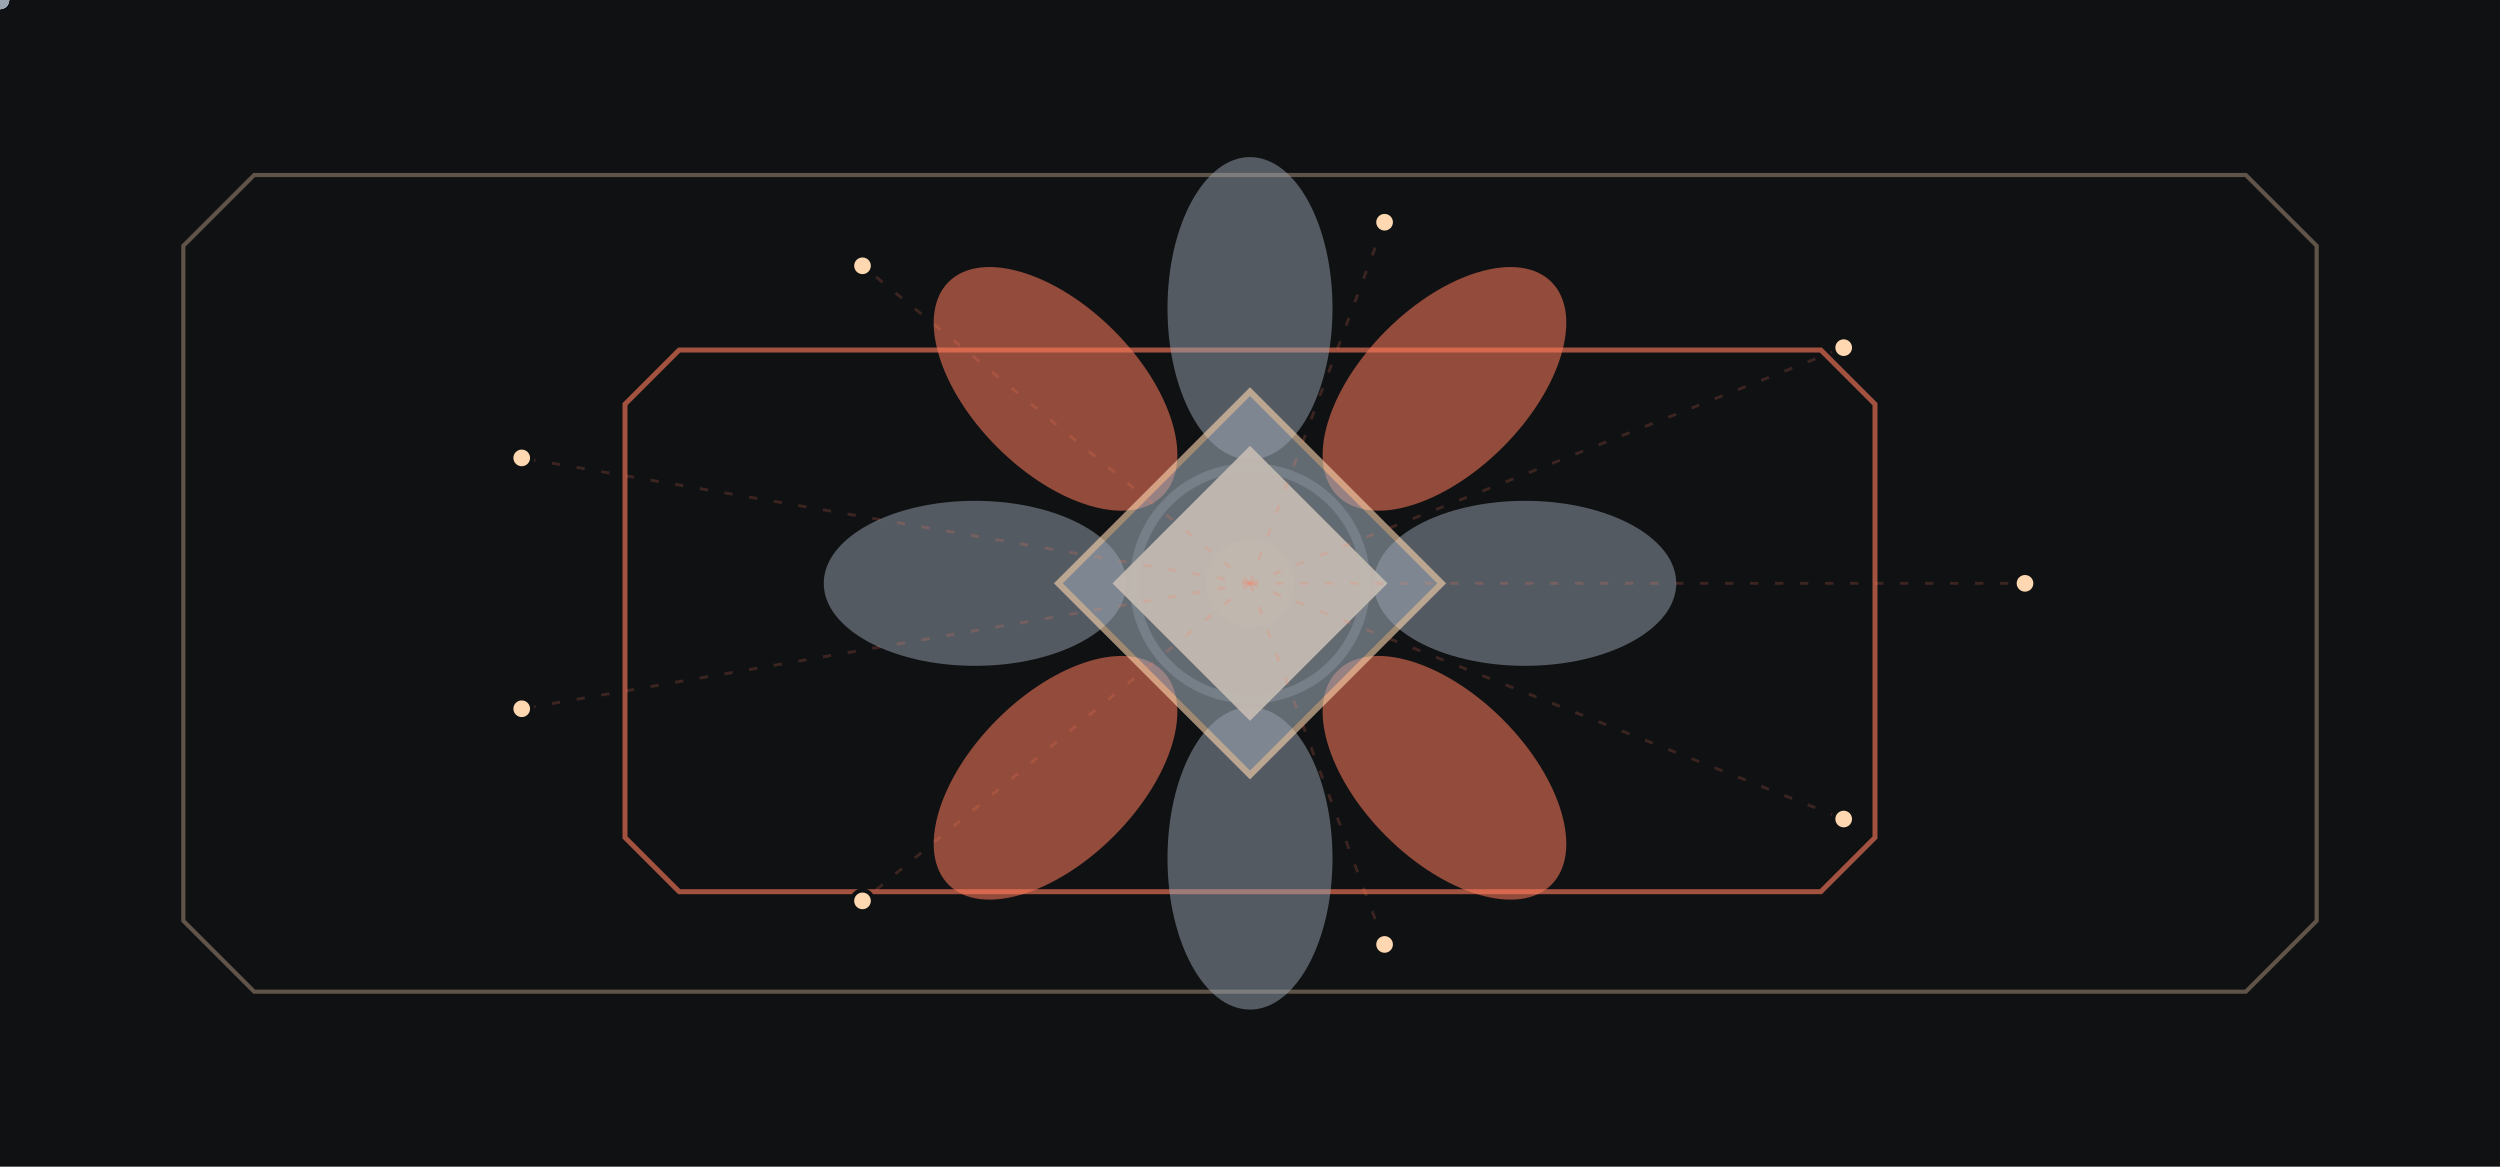
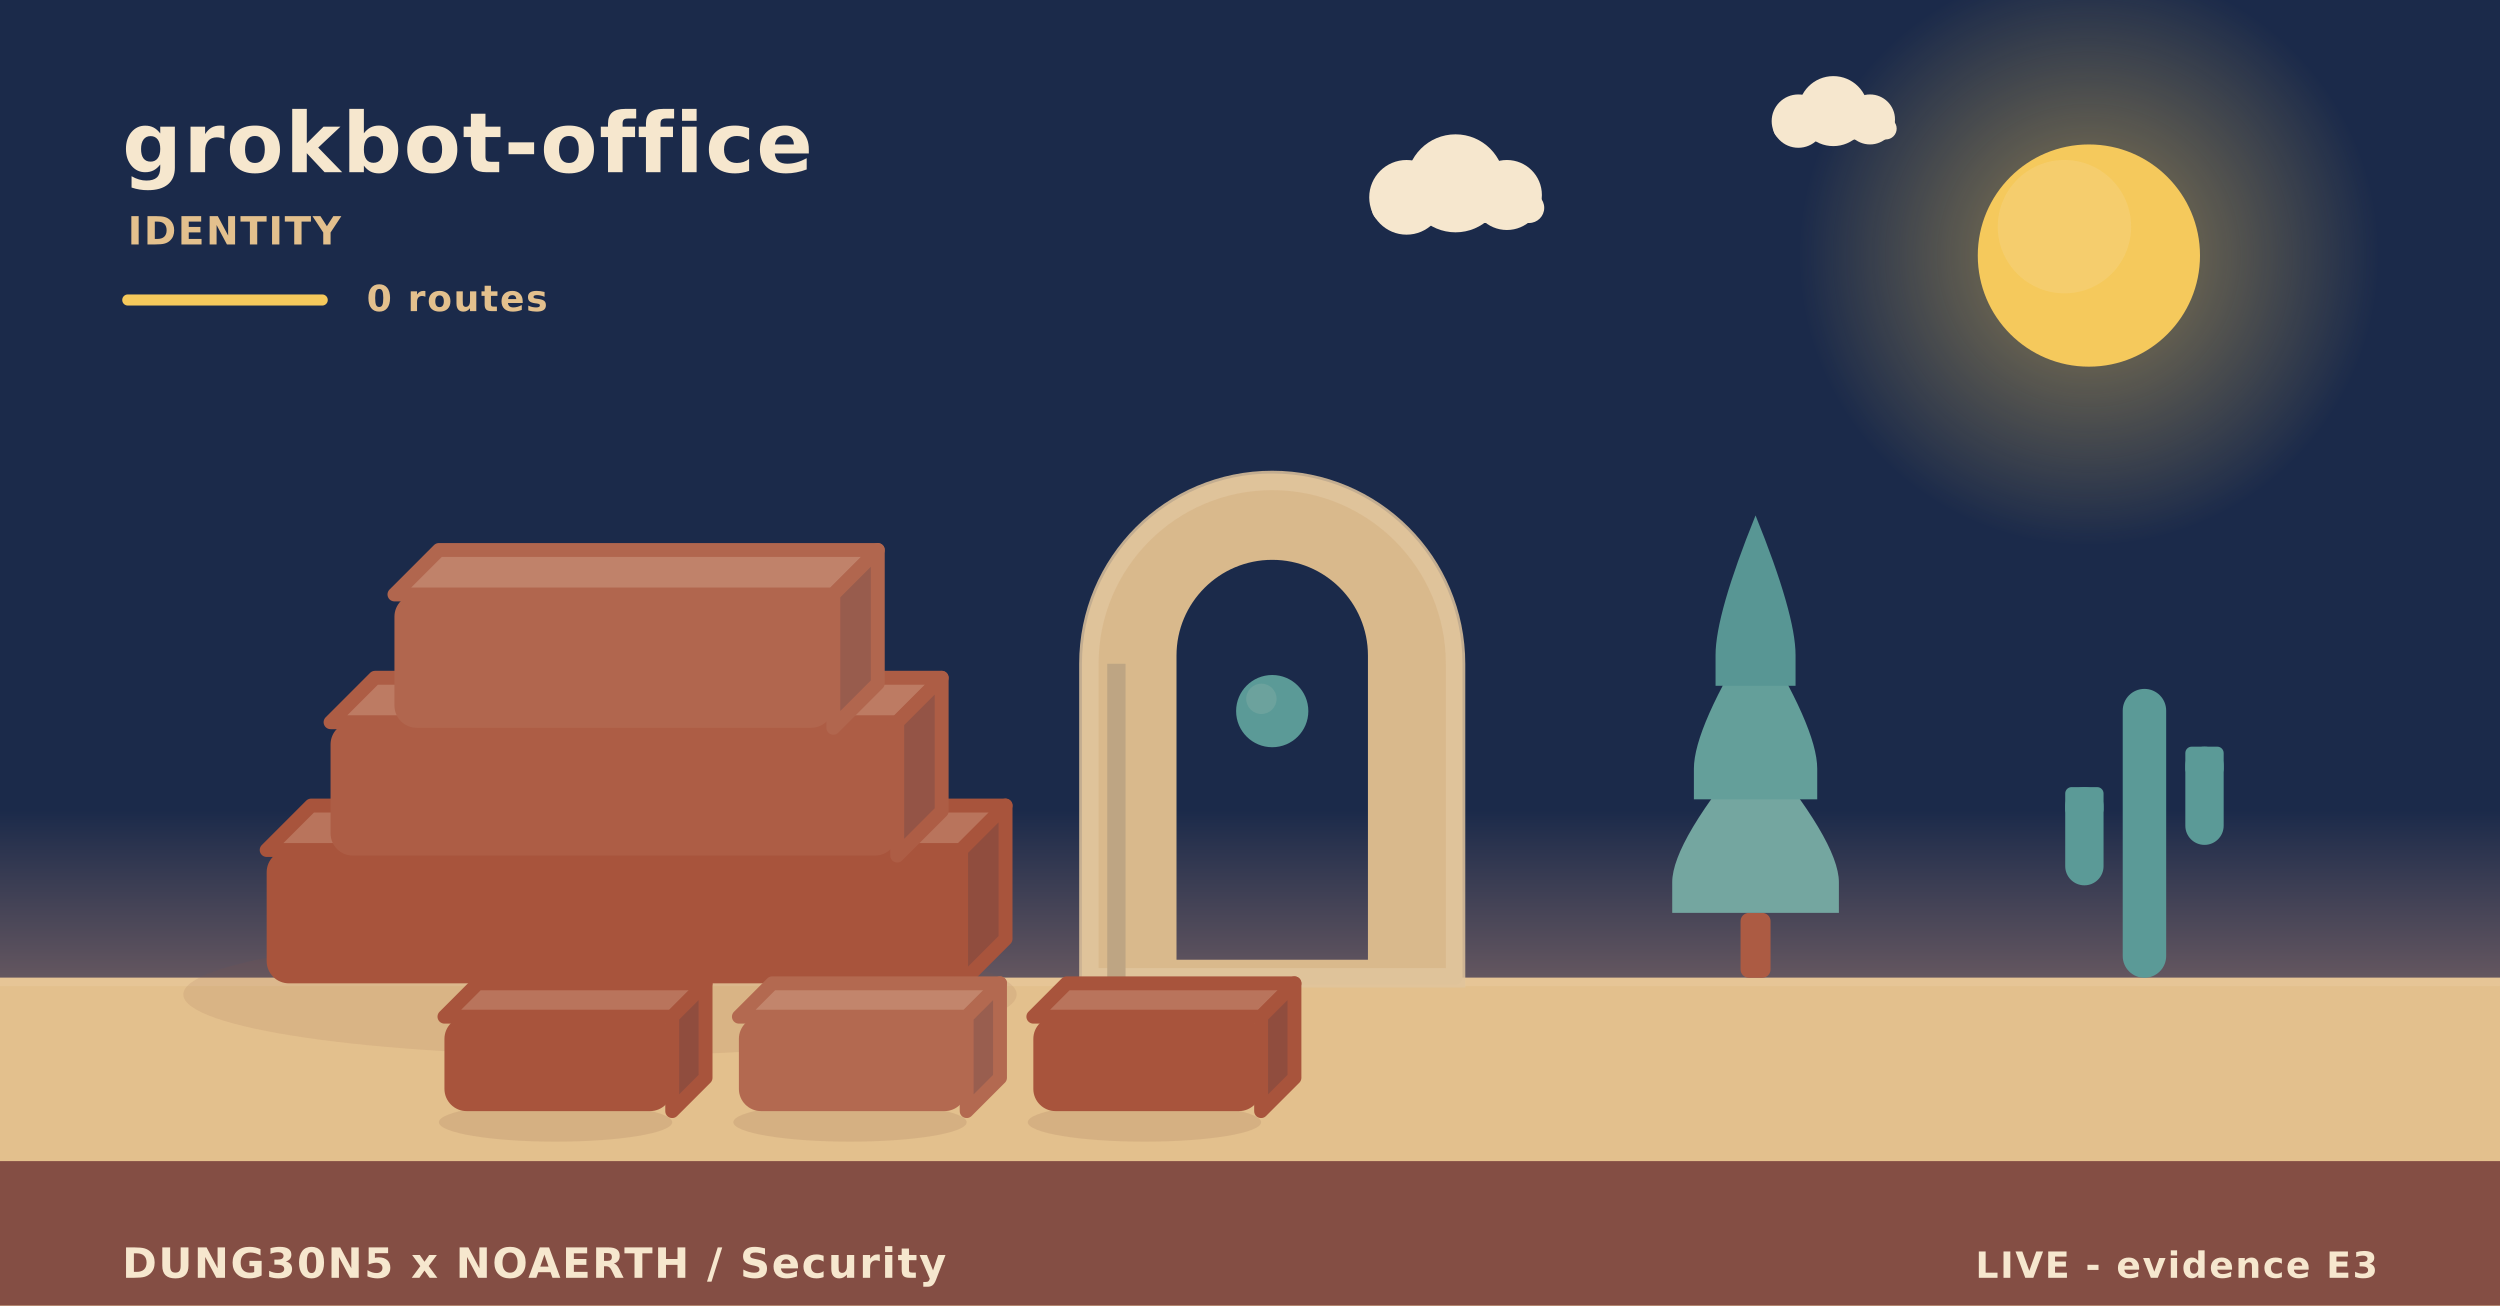
- <svg xmlns="http://www.w3.org/2000/svg" viewBox="0 0 1200 560" width="1200" height="560" role="img" aria-label="grokbot-office hero">
-   <rect width="1200" height="560" fill="#0f1113" />
-   <defs>
-     <linearGradient id="gh" x1="0" y1="0" x2="1" y2="1">
-       <stop offset="0%" stop-color="#ff7a5c" />
-       <stop offset="100%" stop-color="#9aa5b1" />
-     </linearGradient>
-   </defs>
-   <path d="M122.00,84.00 H1078.00 L1112.00,118.00 V442.00 L1078.00,476.00 H122.00 L88.00,442.00 V118.00 Z" fill="none" stroke="rgba(255,216,177,0.420)" stroke-width="2.00" opacity="0.80" />
-   <path d="M326.00,168.00 H874.00 L900.00,194.00 V402.00 L874.00,428.00 H326.00 L300.00,402.00 V194.00 Z" fill="none" stroke="rgba(255,122,92,0.680)" stroke-width="2.40" opacity="0.90" />
-   <ellipse cx="600.00" cy="148.00" rx="39.60" ry="72.60" fill="rgba(154,165,177,0.500)" opacity="1.00" transform="rotate(0.0 600.00 148.00)" />
-   <ellipse cx="693.34" cy="186.66" rx="39.60" ry="72.60" fill="rgba(255,122,92,0.550)" opacity="1.00" transform="rotate(45.0 693.34 186.66)" />
-   <ellipse cx="732.00" cy="280.00" rx="39.60" ry="72.60" fill="rgba(154,165,177,0.500)" opacity="1.00" transform="rotate(90.0 732.00 280.00)" />
-   <ellipse cx="693.34" cy="373.34" rx="39.60" ry="72.60" fill="rgba(255,122,92,0.550)" opacity="1.00" transform="rotate(135.0 693.34 373.34)" />
-   <ellipse cx="600.00" cy="412.00" rx="39.60" ry="72.60" fill="rgba(154,165,177,0.500)" opacity="1.00" transform="rotate(180.0 600.00 412.00)" />
-   <ellipse cx="506.66" cy="373.34" rx="39.60" ry="72.60" fill="rgba(255,122,92,0.550)" opacity="1.00" transform="rotate(225.0 506.66 373.34)" />
-   <ellipse cx="468.00" cy="280.00" rx="39.60" ry="72.60" fill="rgba(154,165,177,0.500)" opacity="1.00" transform="rotate(270.0 468.00 280.00)" />
-   <ellipse cx="506.66" cy="186.66" rx="39.60" ry="72.60" fill="rgba(255,122,92,0.550)" opacity="1.00" transform="rotate(315.0 506.66 186.66)" />
-   <circle cx="600.00" cy="280.00" r="55.44" fill="none" stroke="rgba(154,165,177,0.500)" stroke-width="4.62" opacity="0.70" />
-   <circle cx="600.00" cy="280.00" r="21.12" fill="rgba(255,122,92,0.550)" opacity="1.00" />
-   <polygon points="600.00,214.00 666.00,280.00 600.00,346.00 534.00,280.00" fill="#ffd8b1" opacity="0.95" />
+ <svg xmlns="http://www.w3.org/2000/svg" width="900" height="470" viewBox="0 0 900 470" role="img" aria-label="grokbot-office - identity">
+   <linearGradient id="skyh" x1="0" y1="0" x2="0" y2="1">
+     <stop offset="0" stop-color="#1b2a4a" />
+     <stop offset="0.62" stop-color="#1b2a4a" />
+     <stop offset="1" stop-color="#f3ad8a" />
+   </linearGradient>
+   <rect width="900" height="470" fill="url(#skyh)" />
+   <radialGradient id="sunh">
+     <stop offset="0.35" stop-color="#f5c95c" stop-opacity="0.34" />
+     <stop offset="1" stop-color="#f5c95c" stop-opacity="0" />
+   </radialGradient>
+   <circle cx="752" cy="92" r="104" fill="url(#sunh)" />
+   <circle cx="752" cy="92" r="40" fill="#f5c95c" />
+   <circle cx="743.2" cy="81.6" r="24" fill="#f5d27e" opacity="0.5" />
  <g>
-     <polygon points="600.00,188.00 692.00,280.00 600.00,372.00 508.00,280.00" fill="#9aa5b1" opacity="0.60" stroke="#ffd8b1" stroke-width="3" />
-     <animate attributeName="opacity" values="0.25;1.0;0.25" dur="13.7s" begin="0.53s" repeatCount="indefinite" />
+     <circle cx="524" cy="66" r="17.64" fill="#f6e7ce" />
+     <circle cx="506.36" cy="71.04" r="13.44" fill="#f6e7ce" />
+     <circle cx="542.48" cy="70.2" r="12.6" fill="#f6e7ce" />
+     <rect x="493.76" y="69.36" width="62.16" height="10.92" rx="5.46" fill="#f6e7ce" />
+     <animateTransform attributeName="transform" type="translate" values="0 0;24 0;0 0" dur="36s" begin="0s" repeatCount="indefinite" />
  </g>
-   <line x1="600.00" y1="280.00" x2="972.00" y2="280.00" stroke="rgba(255,122,92,0.340)" stroke-width="1.40" opacity="0.55" stroke-dasharray="4 8" />
-   <circle cx="972.00" cy="280.00" r="5.00" fill="#ffd8b1" opacity="1.00" stroke="#0f1113" stroke-width="2.00" />
-   <g opacity="0.9">
-     <circle cx="0.00" cy="0.00" r="4.40" fill="#9aa5b1" opacity="1.00" />
-     <animateTransform attributeName="transform" type="translate" values="600.00,280.00 972.00,280.00" dur="5.708s" begin="0.53s" repeatCount="indefinite" />
-     <animateTransform attributeName="transform" type="translate" values="972.00,280.00 600.00,280.00" dur="5.708s" begin="3.384s" repeatCount="indefinite" />
+   <g>
+     <circle cx="660" cy="40" r="12.6" fill="#f6e7ce" />
+     <circle cx="647.4" cy="43.6" r="9.6" fill="#f6e7ce" />
+     <circle cx="673.2" cy="43" r="9" fill="#f6e7ce" />
+     <rect x="638.4" y="42.4" width="44.4" height="7.8" rx="3.9" fill="#f6e7ce" />
+     <animateTransform attributeName="transform" type="translate" values="0 0;-18 0;0 0" dur="46s" begin="3s" repeatCount="indefinite" />
  </g>
-   <line x1="600.00" y1="280.00" x2="884.97" y2="393.13" stroke="rgba(255,122,92,0.340)" stroke-width="1.40" opacity="0.55" stroke-dasharray="4 8" />
-   <circle cx="884.97" cy="393.13" r="5.00" fill="#ffd8b1" opacity="1.00" stroke="#0f1113" stroke-width="2.00" />
-   <g opacity="0.9">
-     <circle cx="0.00" cy="0.00" r="4.40" fill="#9aa5b1" opacity="1.00" />
-     <animateTransform attributeName="transform" type="translate" values="600.00,280.00 884.97,393.13" dur="5.708s" begin="0.83s" repeatCount="indefinite" />
-     <animateTransform attributeName="transform" type="translate" values="884.97,393.13 600.00,280.00" dur="5.708s" begin="3.684s" repeatCount="indefinite" />
+   <rect x="0" y="352" width="900" height="118" fill="#e3c08d" />
+   <rect x="0" y="352" width="900" height="3" fill="#e6c596" />
+   <text x="44" y="62" font-family="Verdana,DejaVu Sans,sans-serif" font-size="30" font-weight="700" letter-spacing="0.6" fill="#f6e7ce" text-anchor="start">grokbot-office</text>
+   <text x="46" y="88" font-family="Verdana,DejaVu Sans,sans-serif" font-size="14" font-weight="700" letter-spacing="0.6" fill="#e3c08d" text-anchor="start">IDENTITY</text>
+   <rect x="44" y="106" width="74" height="4" rx="2" fill="#f5c95c" />
+   <text x="132" y="112" font-family="Verdana,DejaVu Sans,sans-serif" font-size="13" font-weight="700" letter-spacing="0.6" fill="#e3c08d" text-anchor="start">0 routes</text>
+   <ellipse cx="216" cy="358" rx="150" ry="22" fill="rgba(138,90,68,0.11)" />
+   <g>
+     <path d="M96,306 L346,306 L362,290 L112,290 Z" fill="#b9745c" stroke="#a8543c" stroke-width="5" stroke-linejoin="round" />
+     <path d="M346,306 L362,290 L362,338 L346,354 Z" fill="#904d3e" stroke="#a8543c" stroke-width="5" stroke-linejoin="round" />
+     <rect x="96" y="306" width="250" height="48" rx="8" fill="#a8543c" />
+     <animateTransform attributeName="transform" type="translate" values="0 10;0 0" dur="0.9s" begin="0s" fill="freeze" />
  </g>
-   <line x1="600.00" y1="280.00" x2="664.60" y2="453.33" stroke="rgba(255,122,92,0.340)" stroke-width="1.40" opacity="0.55" stroke-dasharray="4 8" />
-   <circle cx="664.60" cy="453.33" r="5.00" fill="#ffd8b1" opacity="1.00" stroke="#0f1113" stroke-width="2.00" />
-   <g opacity="0.9">
-     <circle cx="0.00" cy="0.00" r="4.40" fill="#9aa5b1" opacity="1.00" />
-     <animateTransform attributeName="transform" type="translate" values="600.00,280.00 664.60,453.33" dur="5.708s" begin="1.13s" repeatCount="indefinite" />
-     <animateTransform attributeName="transform" type="translate" values="664.60,453.33 600.00,280.00" dur="5.708s" begin="3.984s" repeatCount="indefinite" />
+   <g>
+     <path d="M119,260 L323,260 L339,244 L135,244 Z" fill="#bd7b63" stroke="#ad5d45" stroke-width="5" stroke-linejoin="round" />
+     <path d="M323,260 L339,244 L339,292 L323,308 Z" fill="#945446" stroke="#ad5d45" stroke-width="5" stroke-linejoin="round" />
+     <rect x="119" y="260" width="204" height="48" rx="8" fill="#ad5d45" />
+     <animateTransform attributeName="transform" type="translate" values="0 10;0 0" dur="0.9s" begin="0.28s" fill="freeze" />
  </g>
-   <line x1="600.00" y1="280.00" x2="414.00" y2="432.42" stroke="rgba(255,122,92,0.340)" stroke-width="1.40" opacity="0.55" stroke-dasharray="4 8" />
-   <circle cx="414.00" cy="432.42" r="5.00" fill="#ffd8b1" opacity="1.00" stroke="#0f1113" stroke-width="2.00" />
-   <g opacity="0.9">
-     <circle cx="0.00" cy="0.00" r="4.40" fill="#9aa5b1" opacity="1.00" />
-     <animateTransform attributeName="transform" type="translate" values="600.00,280.00 414.00,432.42" dur="5.708s" begin="1.43s" repeatCount="indefinite" />
-     <animateTransform attributeName="transform" type="translate" values="414.00,432.42 600.00,280.00" dur="5.708s" begin="4.284s" repeatCount="indefinite" />
+   <g>
+     <path d="M142,214 L300,214 L316,198 L158,198 Z" fill="#c0826a" stroke="#b1664e" stroke-width="5" stroke-linejoin="round" />
+     <path d="M300,214 L316,198 L316,246 L300,262 Z" fill="#985c4d" stroke="#b1664e" stroke-width="5" stroke-linejoin="round" />
+     <rect x="142" y="214" width="158" height="48" rx="8" fill="#b1664e" />
+     <animateTransform attributeName="transform" type="translate" values="0 10;0 0" dur="0.9s" begin="0.56s" fill="freeze" />
  </g>
-   <line x1="600.00" y1="280.00" x2="250.43" y2="340.20" stroke="rgba(255,122,92,0.340)" stroke-width="1.40" opacity="0.55" stroke-dasharray="4 8" />
-   <circle cx="250.43" cy="340.20" r="5.00" fill="#ffd8b1" opacity="1.00" stroke="#0f1113" stroke-width="2.00" />
-   <g opacity="0.9">
-     <circle cx="0.00" cy="0.00" r="4.40" fill="#9aa5b1" opacity="1.00" />
-     <animateTransform attributeName="transform" type="translate" values="600.00,280.00 250.43,340.20" dur="5.708s" begin="1.73s" repeatCount="indefinite" />
-     <animateTransform attributeName="transform" type="translate" values="250.43,340.20 600.00,280.00" dur="5.708s" begin="4.584s" repeatCount="indefinite" />
+   <path d="M392,352 L392,238.96 A66,66 0 0 1 524,238.96 L524,352 Z M421.04,348 L421.04,236 A36.96,36.96 0 0 1 494.96,236 L494.96,348 Z" fill="#d9b98c" fill-rule="evenodd" stroke="#d9b98c" stroke-width="5" stroke-linejoin="round" />
+   <path d="M392,352 L392,238.96 A66,66 0 0 1 524,238.96 L524,352 Z" fill="none" stroke="#e0c49c" stroke-width="7" stroke-linecap="round" opacity="0.85" />
+   <rect x="398.6" y="238.96" width="6.6" height="113.04" fill="#bea583" />
+   <g>
+     <circle cx="458" cy="256" r="13" fill="#5b9a97" />
+     <circle cx="454.1" cy="251.58" r="5.46" fill="#7aa9a2" opacity="0.55" />
+     <animate attributeName="opacity" values="0.78;1;0.78" dur="5.2s" begin="0s" repeatCount="indefinite" />
  </g>
-   <line x1="600.00" y1="280.00" x2="250.43" y2="219.80" stroke="rgba(255,122,92,0.340)" stroke-width="1.40" opacity="0.55" stroke-dasharray="4 8" />
-   <circle cx="250.43" cy="219.80" r="5.00" fill="#ffd8b1" opacity="1.00" stroke="#0f1113" stroke-width="2.00" />
-   <g opacity="0.9">
-     <circle cx="0.00" cy="0.00" r="4.40" fill="#9aa5b1" opacity="1.00" />
-     <animateTransform attributeName="transform" type="translate" values="600.00,280.00 250.43,219.80" dur="5.708s" begin="2.03s" repeatCount="indefinite" />
-     <animateTransform attributeName="transform" type="translate" values="250.43,219.80 600.00,280.00" dur="5.708s" begin="4.884s" repeatCount="indefinite" />
+   <rect x="626.6" y="328.64" width="10.8" height="23.36" rx="3" fill="#ac5b43" />
+   <path d="M632,267.32 Q602,302.89 602,317.6 Q602,328.64 602,328.64 L662,328.64 Q662,328.64 662,317.6 Q662,302.89 632,267.32 Z" fill="#74a6a0" />
+   <path d="M632,226.44 Q609.8,262.01 609.8,276.72 Q609.8,287.76 609.8,287.76 L654.2,287.76 Q654.2,287.76 654.2,276.72 Q654.2,262.01 632,226.44 Z" fill="#649f9a" />
+   <path d="M632,185.56 Q617.6,221.13 617.6,235.84 Q617.6,246.88 617.6,246.88 L646.4,246.88 Q646.4,246.88 646.4,235.84 Q646.4,221.13 632,185.56 Z" fill="#589694" />
+   <rect x="764.18" y="248" width="15.64" height="104" rx="7.82" fill="#5b9a97" />
+   <rect x="743.48" y="283.36" width="13.8" height="35.36" rx="6.9" fill="#5b9a97" />
+   <rect x="743.48" y="283.36" width="13.8" height="10.4" rx="2.3" fill="#5b9a97" />
+   <rect x="786.72" y="268.8" width="13.8" height="35.36" rx="6.9" fill="#5b9a97" />
+   <rect x="786.72" y="268.8" width="13.8" height="10.4" rx="2.3" fill="#5b9a97" />
+   <ellipse cx="200" cy="404" rx="42" ry="7" fill="rgba(138,90,68,0.15)" />
+   <g>
+     <path d="M160,366 L242,366 L254,354 L172,354 Z" fill="#b9745c" stroke="#a8543c" stroke-width="5" stroke-linejoin="round" />
+     <path d="M242,366 L254,354 L254,388 L242,400 Z" fill="#904d3e" stroke="#a8543c" stroke-width="5" stroke-linejoin="round" />
+     <rect x="160" y="366" width="82" height="34" rx="8" fill="#a8543c" />
+     <animateTransform attributeName="transform" type="translate" values="0 10;0 0" dur="0.7s" begin="0.8s" fill="freeze" />
  </g>
-   <line x1="600.00" y1="280.00" x2="414.00" y2="127.58" stroke="rgba(255,122,92,0.340)" stroke-width="1.40" opacity="0.55" stroke-dasharray="4 8" />
-   <circle cx="414.00" cy="127.58" r="5.00" fill="#ffd8b1" opacity="1.00" stroke="#0f1113" stroke-width="2.00" />
-   <g opacity="0.9">
-     <circle cx="0.00" cy="0.00" r="4.40" fill="#9aa5b1" opacity="1.00" />
-     <animateTransform attributeName="transform" type="translate" values="600.00,280.00 414.00,127.58" dur="5.708s" begin="2.33s" repeatCount="indefinite" />
-     <animateTransform attributeName="transform" type="translate" values="414.00,127.58 600.00,280.00" dur="5.708s" begin="5.184s" repeatCount="indefinite" />
+   <ellipse cx="306" cy="404" rx="42" ry="7" fill="rgba(138,90,68,0.15)" />
+   <g>
+     <path d="M266,366 L348,366 L360,354 L278,354 Z" fill="#c2856c" stroke="#b36950" stroke-width="5" stroke-linejoin="round" />
+     <path d="M348,366 L360,354 L360,388 L348,400 Z" fill="#995e4f" stroke="#b36950" stroke-width="5" stroke-linejoin="round" />
+     <rect x="266" y="366" width="82" height="34" rx="8" fill="#b36950" />
+     <animateTransform attributeName="transform" type="translate" values="0 10;0 0" dur="0.7s" begin="0.95s" fill="freeze" />
  </g>
-   <line x1="600.00" y1="280.00" x2="664.60" y2="106.67" stroke="rgba(255,122,92,0.340)" stroke-width="1.40" opacity="0.55" stroke-dasharray="4 8" />
-   <circle cx="664.60" cy="106.67" r="5.00" fill="#ffd8b1" opacity="1.00" stroke="#0f1113" stroke-width="2.00" />
-   <g opacity="0.9">
-     <circle cx="0.00" cy="0.00" r="4.40" fill="#9aa5b1" opacity="1.00" />
-     <animateTransform attributeName="transform" type="translate" values="600.00,280.00 664.60,106.67" dur="5.708s" begin="2.63s" repeatCount="indefinite" />
-     <animateTransform attributeName="transform" type="translate" values="664.60,106.67 600.00,280.00" dur="5.708s" begin="5.484s" repeatCount="indefinite" />
+   <ellipse cx="412" cy="404" rx="42" ry="7" fill="rgba(138,90,68,0.15)" />
+   <g>
+     <path d="M372,366 L454,366 L466,354 L384,354 Z" fill="#b9745c" stroke="#a8543c" stroke-width="5" stroke-linejoin="round" />
+     <path d="M454,366 L466,354 L466,388 L454,400 Z" fill="#904d3e" stroke="#a8543c" stroke-width="5" stroke-linejoin="round" />
+     <rect x="372" y="366" width="82" height="34" rx="8" fill="#a8543c" />
+     <animateTransform attributeName="transform" type="translate" values="0 10;0 0" dur="0.7s" begin="1.1s" fill="freeze" />
  </g>
-   <line x1="600.00" y1="280.00" x2="884.97" y2="166.87" stroke="rgba(255,122,92,0.340)" stroke-width="1.40" opacity="0.55" stroke-dasharray="4 8" />
-   <circle cx="884.97" cy="166.87" r="5.00" fill="#ffd8b1" opacity="1.00" stroke="#0f1113" stroke-width="2.00" />
-   <g opacity="0.9">
-     <circle cx="0.00" cy="0.00" r="4.40" fill="#9aa5b1" opacity="1.00" />
-     <animateTransform attributeName="transform" type="translate" values="600.00,280.00 884.97,166.87" dur="5.708s" begin="2.93s" repeatCount="indefinite" />
-     <animateTransform attributeName="transform" type="translate" values="884.97,166.87 600.00,280.00" dur="5.708s" begin="5.784s" repeatCount="indefinite" />
-   </g>
+   <rect x="0" y="418" width="900" height="52" rx="0" fill="#7e4740" opacity="0.94" />
+   <text x="44" y="460" font-family="Verdana,DejaVu Sans,sans-serif" font-size="15" font-weight="700" letter-spacing="0.6" fill="#f6e7ce" text-anchor="start">DUNG30N5 x NOAERTH  /  Security</text>
+   <text x="856" y="460" font-family="Verdana,DejaVu Sans,sans-serif" font-size="13" font-weight="700" letter-spacing="0.6" fill="#f6e7ce" text-anchor="end">LIVE  -  evidence E3</text>
</svg>
